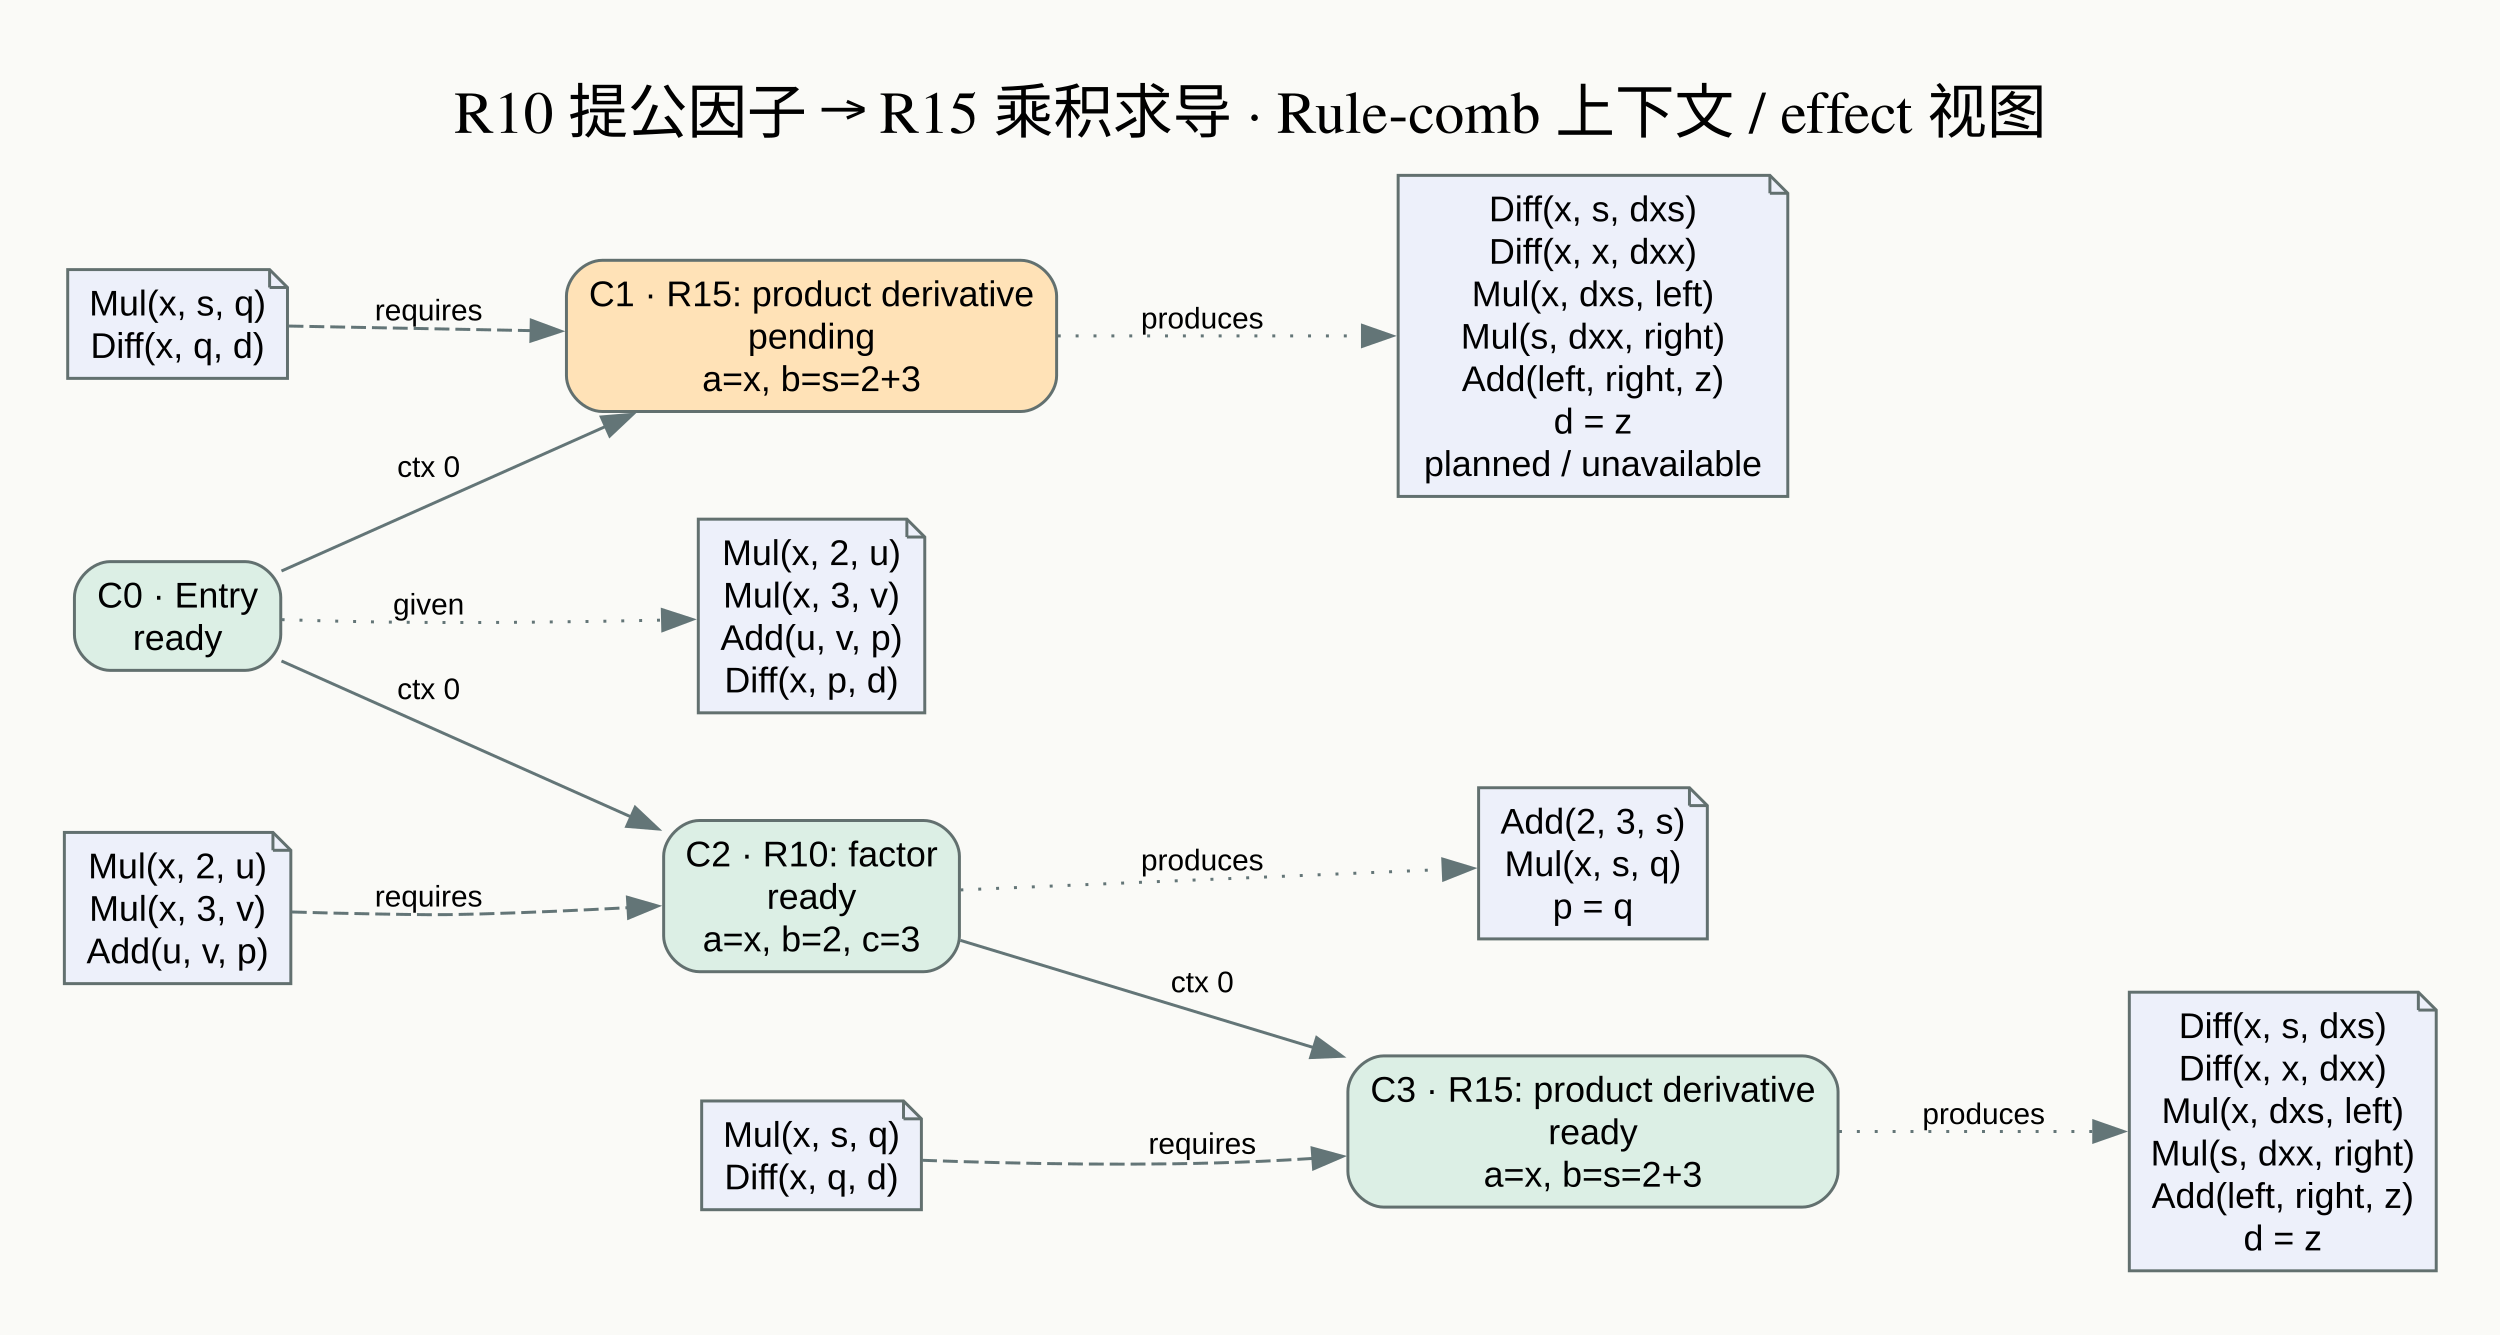
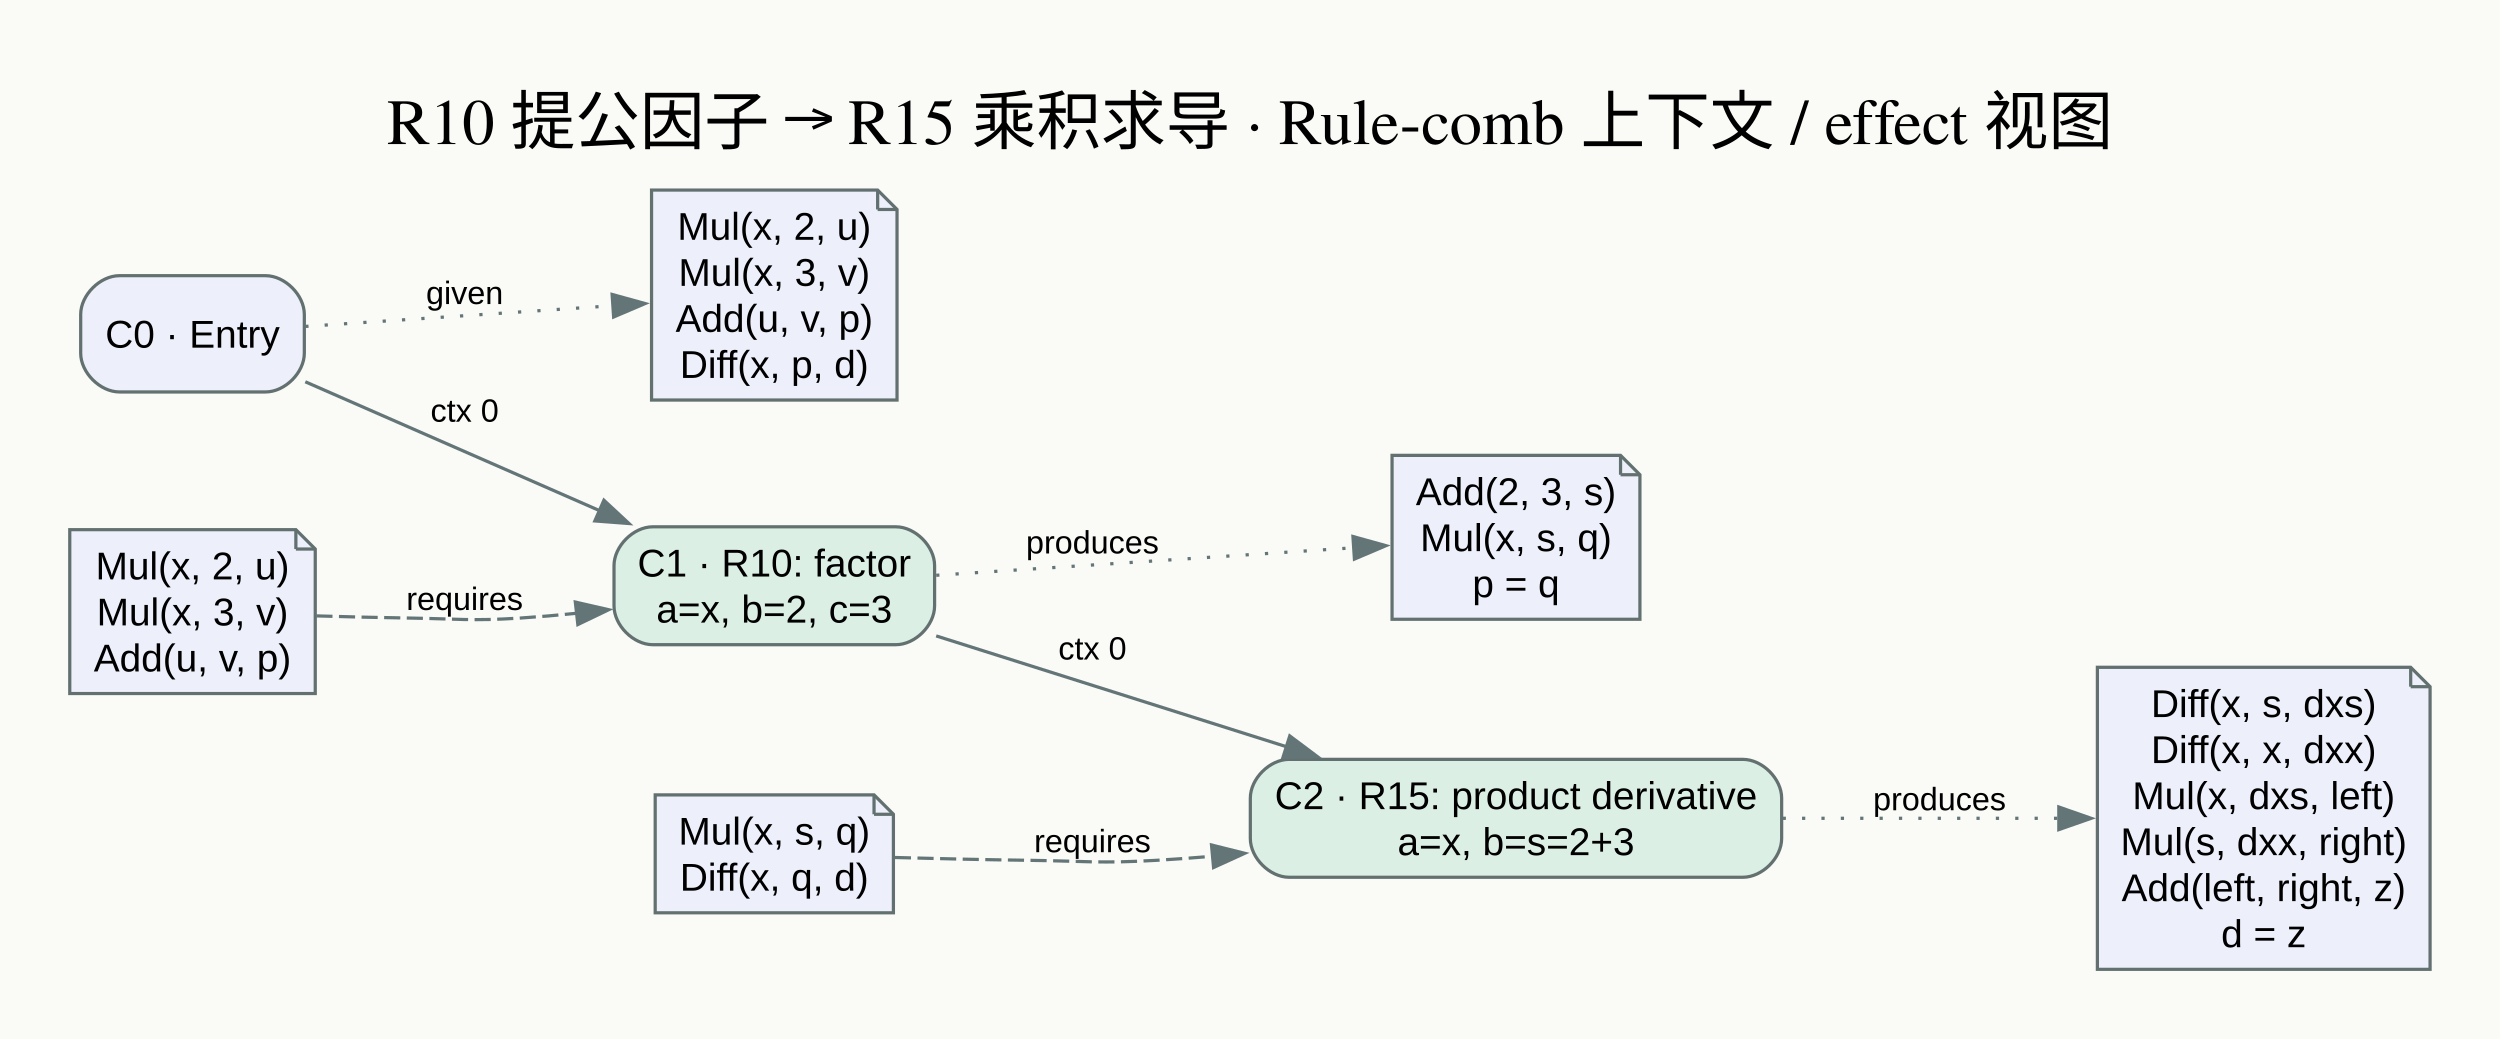
- <svg xmlns="http://www.w3.org/2000/svg" width="839pt" height="448pt" viewBox="0.00 0.00 839.00 448.00">
-   <g id="graph0" class="graph" transform="scale(1 1) rotate(0) translate(21.6 426.48)">
-     <polygon fill="#fafaf7" stroke="none" points="-21.6,21.6 -21.6,-426.48 817.6,-426.48 817.6,21.6 -21.6,21.6" />
-     <text xml:space="preserve" text-anchor="middle" x="398" y="-381.88" font-family="Times,serif" font-size="20.00">R10 提公因子 → R15 乘积求导 · Rule-comb 上下文 / effect 视图</text>
+ <svg xmlns="http://www.w3.org/2000/svg" width="774pt" height="322pt" viewBox="0.00 0.00 774.00 322.00">
+   <g id="graph0" class="graph" transform="scale(1 1) rotate(0) translate(21.6 300.1)">
+     <polygon fill="#fafaf7" stroke="none" points="-21.6,21.6 -21.6,-300.1 752.35,-300.1 752.35,21.6 -21.6,21.6" />
+     <text xml:space="preserve" text-anchor="middle" x="365.38" y="-255.5" font-family="Times,serif" font-size="20.00">R10 提公因子 → R15 乘积求导 · Rule-comb 上下文 / effect 视图</text>
    <g id="node1" class="node">
-       <path fill="#dcefe5" stroke="#62706f" d="M60.62,-238C60.62,-238 15.38,-238 15.38,-238 9.38,-238 3.38,-232 3.38,-226 3.38,-226 3.38,-213.5 3.38,-213.5 3.38,-207.5 9.38,-201.5 15.38,-201.5 15.38,-201.5 60.62,-201.5 60.62,-201.5 66.62,-201.5 72.62,-207.5 72.62,-213.5 72.62,-213.5 72.62,-226 72.62,-226 72.62,-232 66.62,-238 60.62,-238" />
-       <text xml:space="preserve" text-anchor="middle" x="38" y="-222.6" font-family="Arial" font-size="12.00">C0 · Entry</text>
-       <text xml:space="preserve" text-anchor="middle" x="38" y="-208.35" font-family="Arial" font-size="12.00">ready</text>
+       <path fill="#edf0fa" stroke="#62706f" d="M60.62,-214.75C60.62,-214.75 15.38,-214.75 15.38,-214.75 9.38,-214.75 3.38,-208.75 3.38,-202.75 3.38,-202.75 3.38,-190.75 3.38,-190.75 3.38,-184.75 9.38,-178.75 15.38,-178.75 15.38,-178.75 60.62,-178.75 60.62,-178.75 66.62,-178.75 72.62,-184.75 72.62,-190.75 72.62,-190.75 72.62,-202.75 72.62,-202.75 72.62,-208.75 66.62,-214.75 60.62,-214.75" />
+       <text xml:space="preserve" text-anchor="middle" x="38" y="-192.47" font-family="Arial" font-size="12.00">C0 · Entry</text>
    </g>
    <g id="node2" class="node">
-       <polygon fill="#edf0fa" stroke="#62706f" points="282.75,-252.25 212.75,-252.25 212.75,-187.25 288.75,-187.25 288.75,-246.25 282.75,-252.25" />
-       <polyline fill="none" stroke="#62706f" points="282.75,-252.25 282.75,-246.25" />
-       <polyline fill="none" stroke="#62706f" points="288.75,-246.25 282.75,-246.25" />
-       <text xml:space="preserve" text-anchor="middle" x="250.75" y="-236.85" font-family="Arial" font-size="12.00">Mul(x, 2, u)</text>
-       <text xml:space="preserve" text-anchor="middle" x="250.75" y="-222.6" font-family="Arial" font-size="12.00">Mul(x, 3, v)</text>
-       <text xml:space="preserve" text-anchor="middle" x="250.75" y="-208.35" font-family="Arial" font-size="12.00">Add(u, v, p)</text>
-       <text xml:space="preserve" text-anchor="middle" x="250.75" y="-194.1" font-family="Arial" font-size="12.00">Diff(x, p, d)</text>
+       <polygon fill="#edf0fa" stroke="#62706f" points="250.12,-241.25 180.12,-241.25 180.12,-176.25 256.12,-176.25 256.12,-235.25 250.12,-241.25" />
+       <polyline fill="none" stroke="#62706f" points="250.12,-241.25 250.12,-235.25" />
+       <polyline fill="none" stroke="#62706f" points="256.12,-235.25 250.12,-235.25" />
+       <text xml:space="preserve" text-anchor="middle" x="218.12" y="-225.85" font-family="Arial" font-size="12.00">Mul(x, 2, u)</text>
+       <text xml:space="preserve" text-anchor="middle" x="218.12" y="-211.6" font-family="Arial" font-size="12.00">Mul(x, 3, v)</text>
+       <text xml:space="preserve" text-anchor="middle" x="218.12" y="-197.35" font-family="Arial" font-size="12.00">Add(u, v, p)</text>
+       <text xml:space="preserve" text-anchor="middle" x="218.12" y="-183.1" font-family="Arial" font-size="12.00">Diff(x, p, d)</text>
    </g>
    <g id="edge1" class="edge">
-       <path fill="none" stroke="#637577" stroke-dasharray="1,5" d="M72.91,-218.53C83.21,-218.21 94.57,-217.91 105,-217.75 136.88,-217.27 172.72,-217.75 200.76,-218.37" />
-       <polygon fill="#637577" stroke="#637577" points="200.67,-221.87 210.75,-218.6 200.83,-214.87 200.67,-221.87" />
-       <text xml:space="preserve" text-anchor="middle" x="122.25" y="-220.25" font-family="Arial" font-size="10.00">given</text>
+       <path fill="none" stroke="#637577" stroke-dasharray="1,5" d="M72.92,-199.04C99.95,-200.86 138.16,-203.43 168.45,-205.47" />
+       <polygon fill="#637577" stroke="#637577" points="167.91,-208.94 178.12,-206.12 168.38,-201.96 167.91,-208.94" />
+       <text xml:space="preserve" text-anchor="middle" x="122.25" y="-205.97" font-family="Arial" font-size="10.00">given</text>
    </g>
    <g id="node3" class="node">
-       <path fill="#ffe2b7" stroke="#62706f" d="M321,-339.12C321,-339.12 180.5,-339.12 180.5,-339.12 174.5,-339.12 168.5,-333.12 168.5,-327.12 168.5,-327.12 168.5,-300.38 168.5,-300.38 168.5,-294.38 174.5,-288.38 180.5,-288.38 180.5,-288.38 321,-288.38 321,-288.38 327,-288.38 333,-294.38 333,-300.38 333,-300.38 333,-327.12 333,-327.12 333,-333.12 327,-339.12 321,-339.12" />
-       <text xml:space="preserve" text-anchor="middle" x="250.75" y="-323.73" font-family="Arial" font-size="12.00">C1 · R15: product derivative</text>
-       <text xml:space="preserve" text-anchor="middle" x="250.75" y="-309.48" font-family="Arial" font-size="12.00">pending</text>
-       <text xml:space="preserve" text-anchor="middle" x="250.75" y="-295.23" font-family="Arial" font-size="12.00">a=x, b=s=2+3</text>
+       <path fill="#dcefe5" stroke="#62706f" d="M255.75,-137C255.75,-137 180.5,-137 180.5,-137 174.5,-137 168.5,-131 168.5,-125 168.5,-125 168.5,-112.5 168.5,-112.5 168.5,-106.5 174.5,-100.5 180.5,-100.5 180.5,-100.5 255.75,-100.5 255.75,-100.5 261.75,-100.5 267.75,-106.5 267.75,-112.5 267.75,-112.5 267.75,-125 267.75,-125 267.75,-131 261.75,-137 255.75,-137" />
+       <text xml:space="preserve" text-anchor="middle" x="218.12" y="-121.6" font-family="Arial" font-size="12.00">C1 · R10: factor</text>
+       <text xml:space="preserve" text-anchor="middle" x="218.12" y="-107.35" font-family="Arial" font-size="12.00">a=x, b=2, c=3</text>
    </g>
    <g id="edge2" class="edge">
-       <path fill="none" stroke="#637577" d="M72.86,-234.85C102.22,-247.95 145.59,-267.29 182.04,-283.55" />
-       <polygon fill="#637577" stroke="#637577" points="180.18,-286.55 190.74,-287.43 183.03,-280.16 180.18,-286.55" />
-       <text xml:space="preserve" text-anchor="middle" x="122.25" y="-266.43" font-family="Arial" font-size="10.00">ctx 0</text>
+       <path fill="none" stroke="#637577" d="M72.92,-181.9C98.75,-170.59 134.77,-154.81 164.35,-141.86" />
+       <polygon fill="#637577" stroke="#637577" points="165.37,-145.23 173.13,-138.02 162.56,-138.82 165.37,-145.23" />
+       <text xml:space="preserve" text-anchor="middle" x="122.25" y="-169.53" font-family="Arial" font-size="10.00">ctx 0</text>
+     </g>
+     <g id="node5" class="node">
+       <polygon fill="#edf0fa" stroke="#62706f" points="480.12,-159.12 409.38,-159.12 409.38,-108.38 486.12,-108.38 486.12,-153.12 480.12,-159.12" />
+       <polyline fill="none" stroke="#62706f" points="480.12,-159.12 480.12,-153.12" />
+       <polyline fill="none" stroke="#62706f" points="486.12,-153.12 480.12,-153.12" />
+       <text xml:space="preserve" text-anchor="middle" x="447.75" y="-143.72" font-family="Arial" font-size="12.00">Add(2, 3, s)</text>
+       <text xml:space="preserve" text-anchor="middle" x="447.75" y="-129.47" font-family="Arial" font-size="12.00">Mul(x, s, q)</text>
+       <text xml:space="preserve" text-anchor="middle" x="447.75" y="-115.22" font-family="Arial" font-size="12.00">p = q</text>
+     </g>
+     <g id="edge4" class="edge">
+       <path fill="none" stroke="#637577" stroke-dasharray="1,5" d="M268.24,-121.99C306.49,-124.51 359.35,-127.99 397.62,-130.51" />
+       <polygon fill="#637577" stroke="#637577" points="397.27,-134 407.48,-131.16 397.73,-127.01 397.27,-134" />
+       <text xml:space="preserve" text-anchor="middle" x="316.62" y="-128.75" font-family="Arial" font-size="10.00">produces</text>
    </g>
    <g id="node6" class="node">
-       <path fill="#dcefe5" stroke="#62706f" d="M288.38,-151.12C288.38,-151.12 213.12,-151.12 213.12,-151.12 207.12,-151.12 201.12,-145.12 201.12,-139.12 201.12,-139.12 201.12,-112.38 201.12,-112.38 201.12,-106.38 207.12,-100.38 213.12,-100.38 213.12,-100.38 288.38,-100.38 288.38,-100.38 294.38,-100.38 300.38,-106.38 300.38,-112.38 300.38,-112.38 300.38,-139.12 300.38,-139.12 300.38,-145.12 294.38,-151.12 288.38,-151.12" />
-       <text xml:space="preserve" text-anchor="middle" x="250.75" y="-135.72" font-family="Arial" font-size="12.00">C2 · R10: factor</text>
-       <text xml:space="preserve" text-anchor="middle" x="250.75" y="-121.47" font-family="Arial" font-size="12.00">ready</text>
-       <text xml:space="preserve" text-anchor="middle" x="250.75" y="-107.22" font-family="Arial" font-size="12.00">a=x, b=2, c=3</text>
+       <path fill="#dcefe5" stroke="#62706f" d="M518,-65C518,-65 377.5,-65 377.5,-65 371.5,-65 365.5,-59 365.5,-53 365.5,-53 365.5,-40.5 365.5,-40.5 365.5,-34.5 371.5,-28.5 377.5,-28.5 377.5,-28.5 518,-28.5 518,-28.5 524,-28.5 530,-34.5 530,-40.5 530,-40.5 530,-53 530,-53 530,-59 524,-65 518,-65" />
+       <text xml:space="preserve" text-anchor="middle" x="447.75" y="-49.6" font-family="Arial" font-size="12.00">C2 · R15: product derivative</text>
+       <text xml:space="preserve" text-anchor="middle" x="447.75" y="-35.35" font-family="Arial" font-size="12.00">a=x, b=s=2+3</text>
    </g>
    <g id="edge5" class="edge">
-       <path fill="none" stroke="#637577" d="M72.86,-204.65C104.45,-190.56 152.27,-169.23 190.23,-152.3" />
-       <polygon fill="#637577" stroke="#637577" points="191.56,-155.54 199.27,-148.27 188.71,-149.14 191.56,-155.54" />
-       <text xml:space="preserve" text-anchor="middle" x="122.25" y="-191.85" font-family="Arial" font-size="10.00">ctx 0</text>
-     </g>
-     <g id="node5" class="node">
-       <polygon fill="#edf0fa" stroke="#62706f" points="572.38,-367.62 447.62,-367.62 447.62,-259.88 578.38,-259.88 578.38,-361.62 572.38,-367.62" />
-       <polyline fill="none" stroke="#62706f" points="572.38,-367.62 572.38,-361.62" />
-       <polyline fill="none" stroke="#62706f" points="578.38,-361.62 572.38,-361.62" />
-       <text xml:space="preserve" text-anchor="middle" x="513" y="-352.23" font-family="Arial" font-size="12.00">Diff(x, s, dxs)</text>
-       <text xml:space="preserve" text-anchor="middle" x="513" y="-337.98" font-family="Arial" font-size="12.00">Diff(x, x, dxx)</text>
-       <text xml:space="preserve" text-anchor="middle" x="513" y="-323.73" font-family="Arial" font-size="12.00">Mul(x, dxs, left)</text>
-       <text xml:space="preserve" text-anchor="middle" x="513" y="-309.48" font-family="Arial" font-size="12.00">Mul(s, dxx, right)</text>
-       <text xml:space="preserve" text-anchor="middle" x="513" y="-295.23" font-family="Arial" font-size="12.00">Add(left, right, z)</text>
-       <text xml:space="preserve" text-anchor="middle" x="513" y="-280.98" font-family="Arial" font-size="12.00">d = z</text>
-       <text xml:space="preserve" text-anchor="middle" x="513" y="-266.73" font-family="Arial" font-size="12.00">planned / unavailable</text>
-     </g>
-     <g id="edge4" class="edge">
-       <path fill="none" stroke="#637577" stroke-dasharray="1,5" d="M333.38,-313.75C366.18,-313.75 403.78,-313.75 436,-313.75" />
-       <polygon fill="#637577" stroke="#637577" points="435.64,-317.25 445.64,-313.75 435.64,-310.25 435.64,-317.25" />
-       <text xml:space="preserve" text-anchor="middle" x="381.88" y="-316.25" font-family="Arial" font-size="10.00">produces</text>
+       <path fill="none" stroke="#637577" d="M268.24,-103.22C299.98,-93.18 341.78,-79.95 376.95,-68.83" />
+       <polygon fill="#637577" stroke="#637577" points="377.71,-72.26 386.19,-65.91 375.6,-65.59 377.71,-72.26" />
+       <text xml:space="preserve" text-anchor="middle" x="316.62" y="-95.91" font-family="Arial" font-size="10.00">ctx 0</text>
    </g>
    <g id="node4" class="node">
-       <polygon fill="#edf0fa" stroke="#62706f" points="68.88,-336 1.12,-336 1.12,-299.5 74.88,-299.5 74.88,-330 68.88,-336" />
-       <polyline fill="none" stroke="#62706f" points="68.88,-336 68.88,-330" />
-       <polyline fill="none" stroke="#62706f" points="74.88,-330 68.88,-330" />
-       <text xml:space="preserve" text-anchor="middle" x="38" y="-320.6" font-family="Arial" font-size="12.00">Mul(x, s, q)</text>
-       <text xml:space="preserve" text-anchor="middle" x="38" y="-306.35" font-family="Arial" font-size="12.00">Diff(x, q, d)</text>
+       <polygon fill="#edf0fa" stroke="#62706f" points="70,-136.12 0,-136.12 0,-85.38 76,-85.38 76,-130.12 70,-136.12" />
+       <polyline fill="none" stroke="#62706f" points="70,-136.12 70,-130.12" />
+       <polyline fill="none" stroke="#62706f" points="76,-130.12 70,-130.12" />
+       <text xml:space="preserve" text-anchor="middle" x="38" y="-120.72" font-family="Arial" font-size="12.00">Mul(x, 2, u)</text>
+       <text xml:space="preserve" text-anchor="middle" x="38" y="-106.47" font-family="Arial" font-size="12.00">Mul(x, 3, v)</text>
+       <text xml:space="preserve" text-anchor="middle" x="38" y="-92.22" font-family="Arial" font-size="12.00">Add(u, v, p)</text>
    </g>
    <g id="edge3" class="edge">
-       <path fill="none" stroke="#637577" stroke-dasharray="5,2" d="M75.23,-317.06C97.77,-316.63 127.88,-316.06 156.73,-315.52" />
-       <polygon fill="#637577" stroke="#637577" points="156.69,-319.02 166.62,-315.33 156.56,-312.02 156.69,-319.02" />
-       <text xml:space="preserve" text-anchor="middle" x="122.25" y="-318.96" font-family="Arial" font-size="10.00">requires</text>
+       <path fill="none" stroke="#637577" stroke-dasharray="5,2" d="M76.34,-109.42C85.7,-109.14 95.72,-108.89 105,-108.75 120.33,-108.52 124.2,-107.77 139.5,-108.75 145.2,-109.12 151.12,-109.63 157.04,-110.24" />
+       <polygon fill="#637577" stroke="#637577" points="156.52,-113.7 166.85,-111.33 157.3,-106.74 156.52,-113.7" />
+       <text xml:space="preserve" text-anchor="middle" x="122.25" y="-111.25" font-family="Arial" font-size="10.00">requires</text>
    </g>
    <g id="node8" class="node">
-       <polygon fill="#edf0fa" stroke="#62706f" points="545.38,-162.12 474.62,-162.12 474.62,-111.38 551.38,-111.38 551.38,-156.12 545.38,-162.12" />
-       <polyline fill="none" stroke="#62706f" points="545.38,-162.12 545.38,-156.12" />
-       <polyline fill="none" stroke="#62706f" points="551.38,-156.12 545.38,-156.12" />
-       <text xml:space="preserve" text-anchor="middle" x="513" y="-146.72" font-family="Arial" font-size="12.00">Add(2, 3, s)</text>
-       <text xml:space="preserve" text-anchor="middle" x="513" y="-132.47" font-family="Arial" font-size="12.00">Mul(x, s, q)</text>
-       <text xml:space="preserve" text-anchor="middle" x="513" y="-118.22" font-family="Arial" font-size="12.00">p = q</text>
+       <polygon fill="#edf0fa" stroke="#62706f" points="724.75,-93.5 627.75,-93.5 627.75,0 730.75,0 730.75,-87.5 724.75,-93.5" />
+       <polyline fill="none" stroke="#62706f" points="724.75,-93.5 724.75,-87.5" />
+       <polyline fill="none" stroke="#62706f" points="730.75,-87.5 724.75,-87.5" />
+       <text xml:space="preserve" text-anchor="middle" x="679.25" y="-78.1" font-family="Arial" font-size="12.00">Diff(x, s, dxs)</text>
+       <text xml:space="preserve" text-anchor="middle" x="679.25" y="-63.85" font-family="Arial" font-size="12.00">Diff(x, x, dxx)</text>
+       <text xml:space="preserve" text-anchor="middle" x="679.25" y="-49.6" font-family="Arial" font-size="12.00">Mul(x, dxs, left)</text>
+       <text xml:space="preserve" text-anchor="middle" x="679.25" y="-35.35" font-family="Arial" font-size="12.00">Mul(s, dxx, right)</text>
+       <text xml:space="preserve" text-anchor="middle" x="679.25" y="-21.1" font-family="Arial" font-size="12.00">Add(left, right, z)</text>
+       <text xml:space="preserve" text-anchor="middle" x="679.25" y="-6.85" font-family="Arial" font-size="12.00">d = z</text>
    </g>
    <g id="edge7" class="edge">
-       <path fill="none" stroke="#637577" stroke-dasharray="1,5" d="M300.7,-127.82C347.12,-129.78 416.5,-132.71 462.95,-134.68" />
-       <polygon fill="#637577" stroke="#637577" points="462.59,-138.16 472.73,-135.09 462.88,-131.17 462.59,-138.16" />
-       <text xml:space="preserve" text-anchor="middle" x="381.88" y="-134.41" font-family="Arial" font-size="10.00">produces</text>
-     </g>
-     <g id="node9" class="node">
-       <path fill="#dcefe5" stroke="#62706f" d="M583.25,-72.12C583.25,-72.12 442.75,-72.12 442.75,-72.12 436.75,-72.12 430.75,-66.12 430.75,-60.12 430.75,-60.12 430.75,-33.38 430.75,-33.38 430.75,-27.38 436.75,-21.38 442.75,-21.38 442.75,-21.38 583.25,-21.38 583.25,-21.38 589.25,-21.38 595.25,-27.38 595.25,-33.38 595.25,-33.38 595.25,-60.12 595.25,-60.12 595.25,-66.12 589.25,-72.12 583.25,-72.12" />
-       <text xml:space="preserve" text-anchor="middle" x="513" y="-56.73" font-family="Arial" font-size="12.00">C3 · R15: product derivative</text>
-       <text xml:space="preserve" text-anchor="middle" x="513" y="-42.48" font-family="Arial" font-size="12.00">ready</text>
-       <text xml:space="preserve" text-anchor="middle" x="513" y="-28.23" font-family="Arial" font-size="12.00">a=x, b=s=2+3</text>
-     </g>
-     <g id="edge8" class="edge">
-       <path fill="none" stroke="#637577" d="M300.7,-110.89C334.08,-100.76 379.33,-87.02 419.39,-74.86" />
-       <polygon fill="#637577" stroke="#637577" points="420.27,-78.25 428.82,-72 418.23,-71.56 420.27,-78.25" />
-       <text xml:space="preserve" text-anchor="middle" x="381.88" y="-93.48" font-family="Arial" font-size="10.00">ctx 0</text>
+       <path fill="none" stroke="#637577" stroke-dasharray="1,5" d="M530.31,-46.75C558.48,-46.75 589.57,-46.75 615.95,-46.75" />
+       <polygon fill="#637577" stroke="#637577" points="615.81,-50.25 625.81,-46.75 615.81,-43.25 615.81,-50.25" />
+       <text xml:space="preserve" text-anchor="middle" x="578.88" y="-49.25" font-family="Arial" font-size="10.00">produces</text>
    </g>
    <g id="node7" class="node">
-       <polygon fill="#edf0fa" stroke="#62706f" points="70,-147.12 0,-147.12 0,-96.38 76,-96.38 76,-141.12 70,-147.12" />
-       <polyline fill="none" stroke="#62706f" points="70,-147.12 70,-141.12" />
-       <polyline fill="none" stroke="#62706f" points="76,-141.12 70,-141.12" />
-       <text xml:space="preserve" text-anchor="middle" x="38" y="-131.72" font-family="Arial" font-size="12.00">Mul(x, 2, u)</text>
-       <text xml:space="preserve" text-anchor="middle" x="38" y="-117.47" font-family="Arial" font-size="12.00">Mul(x, 3, v)</text>
-       <text xml:space="preserve" text-anchor="middle" x="38" y="-103.22" font-family="Arial" font-size="12.00">Add(u, v, p)</text>
+       <polygon fill="#edf0fa" stroke="#62706f" points="249,-54 181.25,-54 181.25,-17.5 255,-17.5 255,-48 249,-54" />
+       <polyline fill="none" stroke="#62706f" points="249,-54 249,-48" />
+       <polyline fill="none" stroke="#62706f" points="255,-48 249,-48" />
+       <text xml:space="preserve" text-anchor="middle" x="218.12" y="-38.6" font-family="Arial" font-size="12.00">Mul(x, s, q)</text>
+       <text xml:space="preserve" text-anchor="middle" x="218.12" y="-24.35" font-family="Arial" font-size="12.00">Diff(x, q, d)</text>
    </g>
    <g id="edge6" class="edge">
-       <path fill="none" stroke="#637577" stroke-dasharray="5,2" d="M76.34,-120.42C85.7,-120.14 95.72,-119.89 105,-119.75 120.33,-119.52 124.17,-119.33 139.5,-119.75 155.61,-120.19 173.04,-120.99 189.17,-121.86" />
-       <polygon fill="#637577" stroke="#637577" points="188.96,-125.35 199.14,-122.42 189.35,-118.36 188.96,-125.35" />
-       <text xml:space="preserve" text-anchor="middle" x="122.25" y="-122.25" font-family="Arial" font-size="10.00">requires</text>
-     </g>
-     <g id="node11" class="node">
-       <polygon fill="#edf0fa" stroke="#62706f" points="790,-93.5 693,-93.5 693,0 796,0 796,-87.5 790,-93.5" />
-       <polyline fill="none" stroke="#62706f" points="790,-93.5 790,-87.5" />
-       <polyline fill="none" stroke="#62706f" points="796,-87.5 790,-87.5" />
-       <text xml:space="preserve" text-anchor="middle" x="744.5" y="-78.1" font-family="Arial" font-size="12.00">Diff(x, s, dxs)</text>
-       <text xml:space="preserve" text-anchor="middle" x="744.5" y="-63.85" font-family="Arial" font-size="12.00">Diff(x, x, dxx)</text>
-       <text xml:space="preserve" text-anchor="middle" x="744.5" y="-49.6" font-family="Arial" font-size="12.00">Mul(x, dxs, left)</text>
-       <text xml:space="preserve" text-anchor="middle" x="744.5" y="-35.35" font-family="Arial" font-size="12.00">Mul(s, dxx, right)</text>
-       <text xml:space="preserve" text-anchor="middle" x="744.5" y="-21.1" font-family="Arial" font-size="12.00">Add(left, right, z)</text>
-       <text xml:space="preserve" text-anchor="middle" x="744.5" y="-6.85" font-family="Arial" font-size="12.00">d = z</text>
-     </g>
-     <g id="edge10" class="edge">
-       <path fill="none" stroke="#637577" stroke-dasharray="1,5" d="M595.56,-46.75C623.73,-46.75 654.82,-46.75 681.2,-46.75" />
-       <polygon fill="#637577" stroke="#637577" points="681.06,-50.25 691.06,-46.75 681.06,-43.25 681.06,-50.25" />
-       <text xml:space="preserve" text-anchor="middle" x="644.12" y="-49.25" font-family="Arial" font-size="10.00">produces</text>
-     </g>
-     <g id="node10" class="node">
-       <polygon fill="#edf0fa" stroke="#62706f" points="281.62,-57 213.88,-57 213.88,-20.5 287.62,-20.5 287.62,-51 281.62,-57" />
-       <polyline fill="none" stroke="#62706f" points="281.62,-57 281.62,-51" />
-       <polyline fill="none" stroke="#62706f" points="287.62,-51 281.62,-51" />
-       <text xml:space="preserve" text-anchor="middle" x="250.75" y="-41.6" font-family="Arial" font-size="12.00">Mul(x, s, q)</text>
-       <text xml:space="preserve" text-anchor="middle" x="250.75" y="-27.35" font-family="Arial" font-size="12.00">Diff(x, q, d)</text>
-     </g>
-     <g id="edge9" class="edge">
-       <path fill="none" stroke="#637577" stroke-dasharray="5,2" d="M287.84,-37.09C318.23,-35.97 362.85,-34.99 401.75,-36.75 407.42,-37.01 413.26,-37.34 419.14,-37.72" />
-       <polygon fill="#637577" stroke="#637577" points="418.74,-41.2 428.97,-38.41 419.24,-34.22 418.74,-41.2" />
-       <text xml:space="preserve" text-anchor="middle" x="381.88" y="-39.25" font-family="Arial" font-size="10.00">requires</text>
+       <path fill="none" stroke="#637577" stroke-dasharray="5,2" d="M255.45,-34.62C268.48,-34.27 283.27,-33.92 296.75,-33.75 314.42,-33.52 318.86,-32.71 336.5,-33.75 342.19,-34.08 348.03,-34.51 353.92,-35.01" />
+       <polygon fill="#637577" stroke="#637577" points="353.48,-38.49 363.76,-35.92 354.12,-31.52 353.48,-38.49" />
+       <text xml:space="preserve" text-anchor="middle" x="316.62" y="-36.25" font-family="Arial" font-size="10.00">requires</text>
    </g>
  </g>
</svg>
